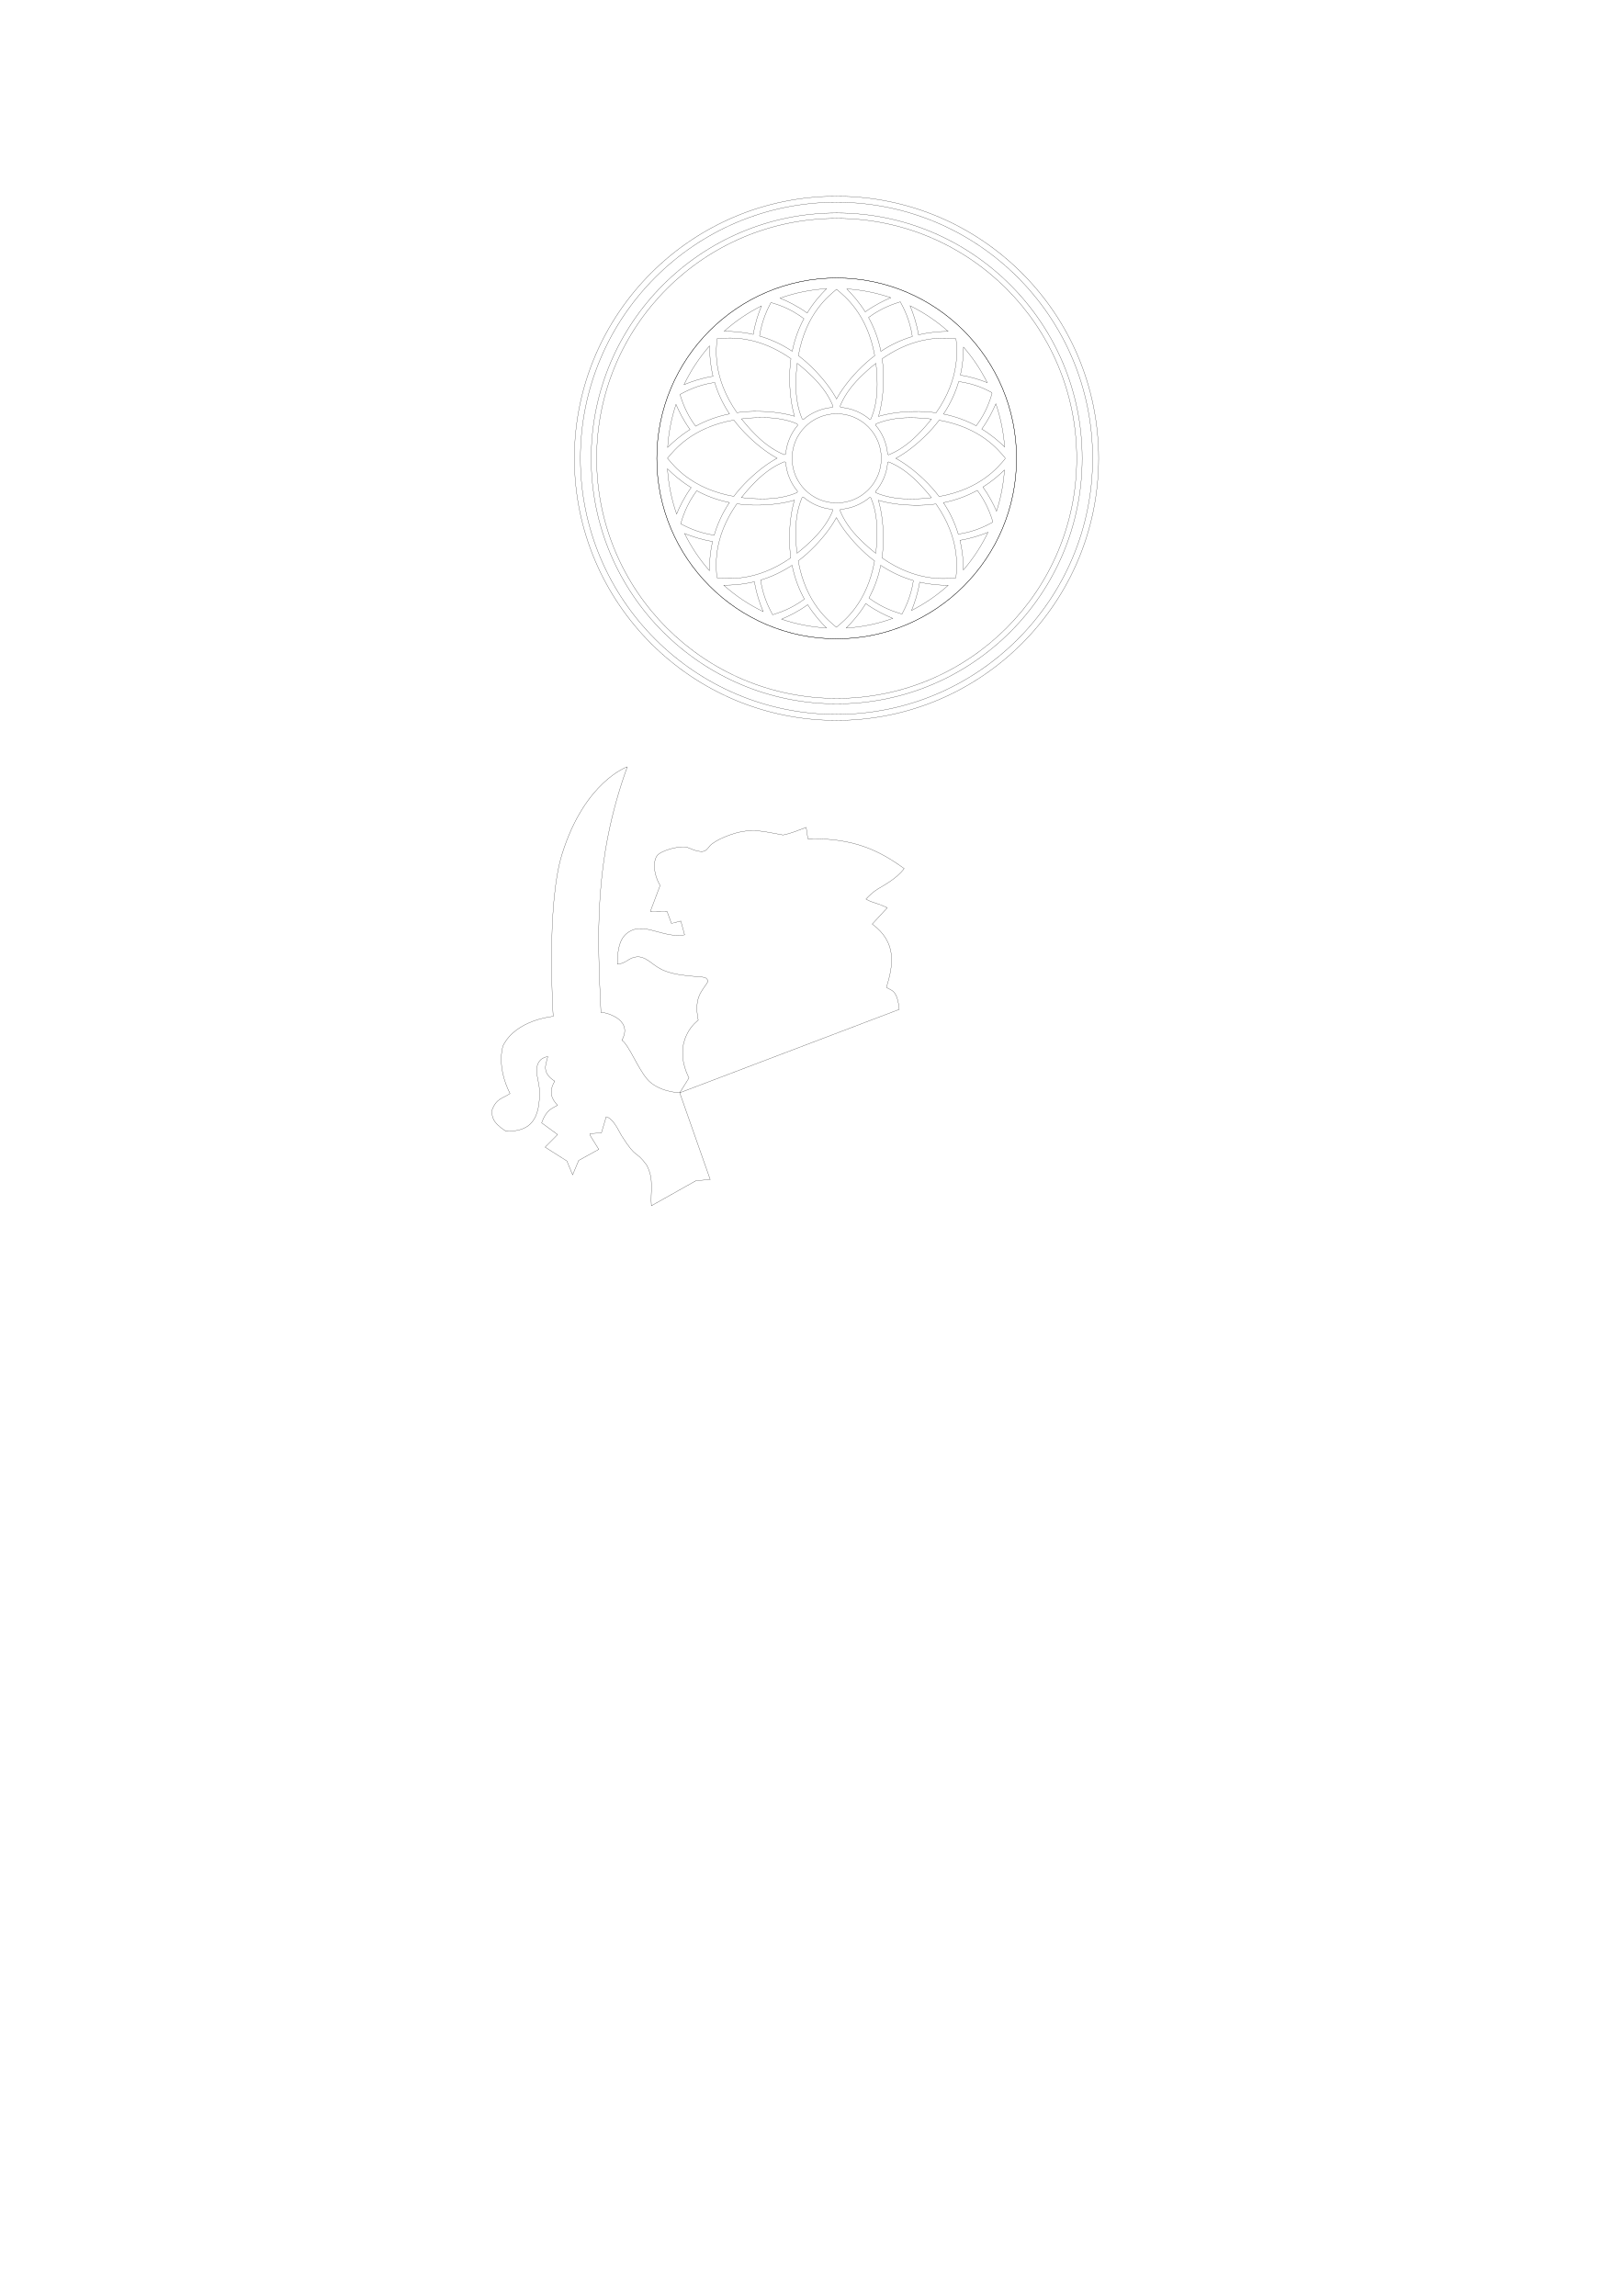
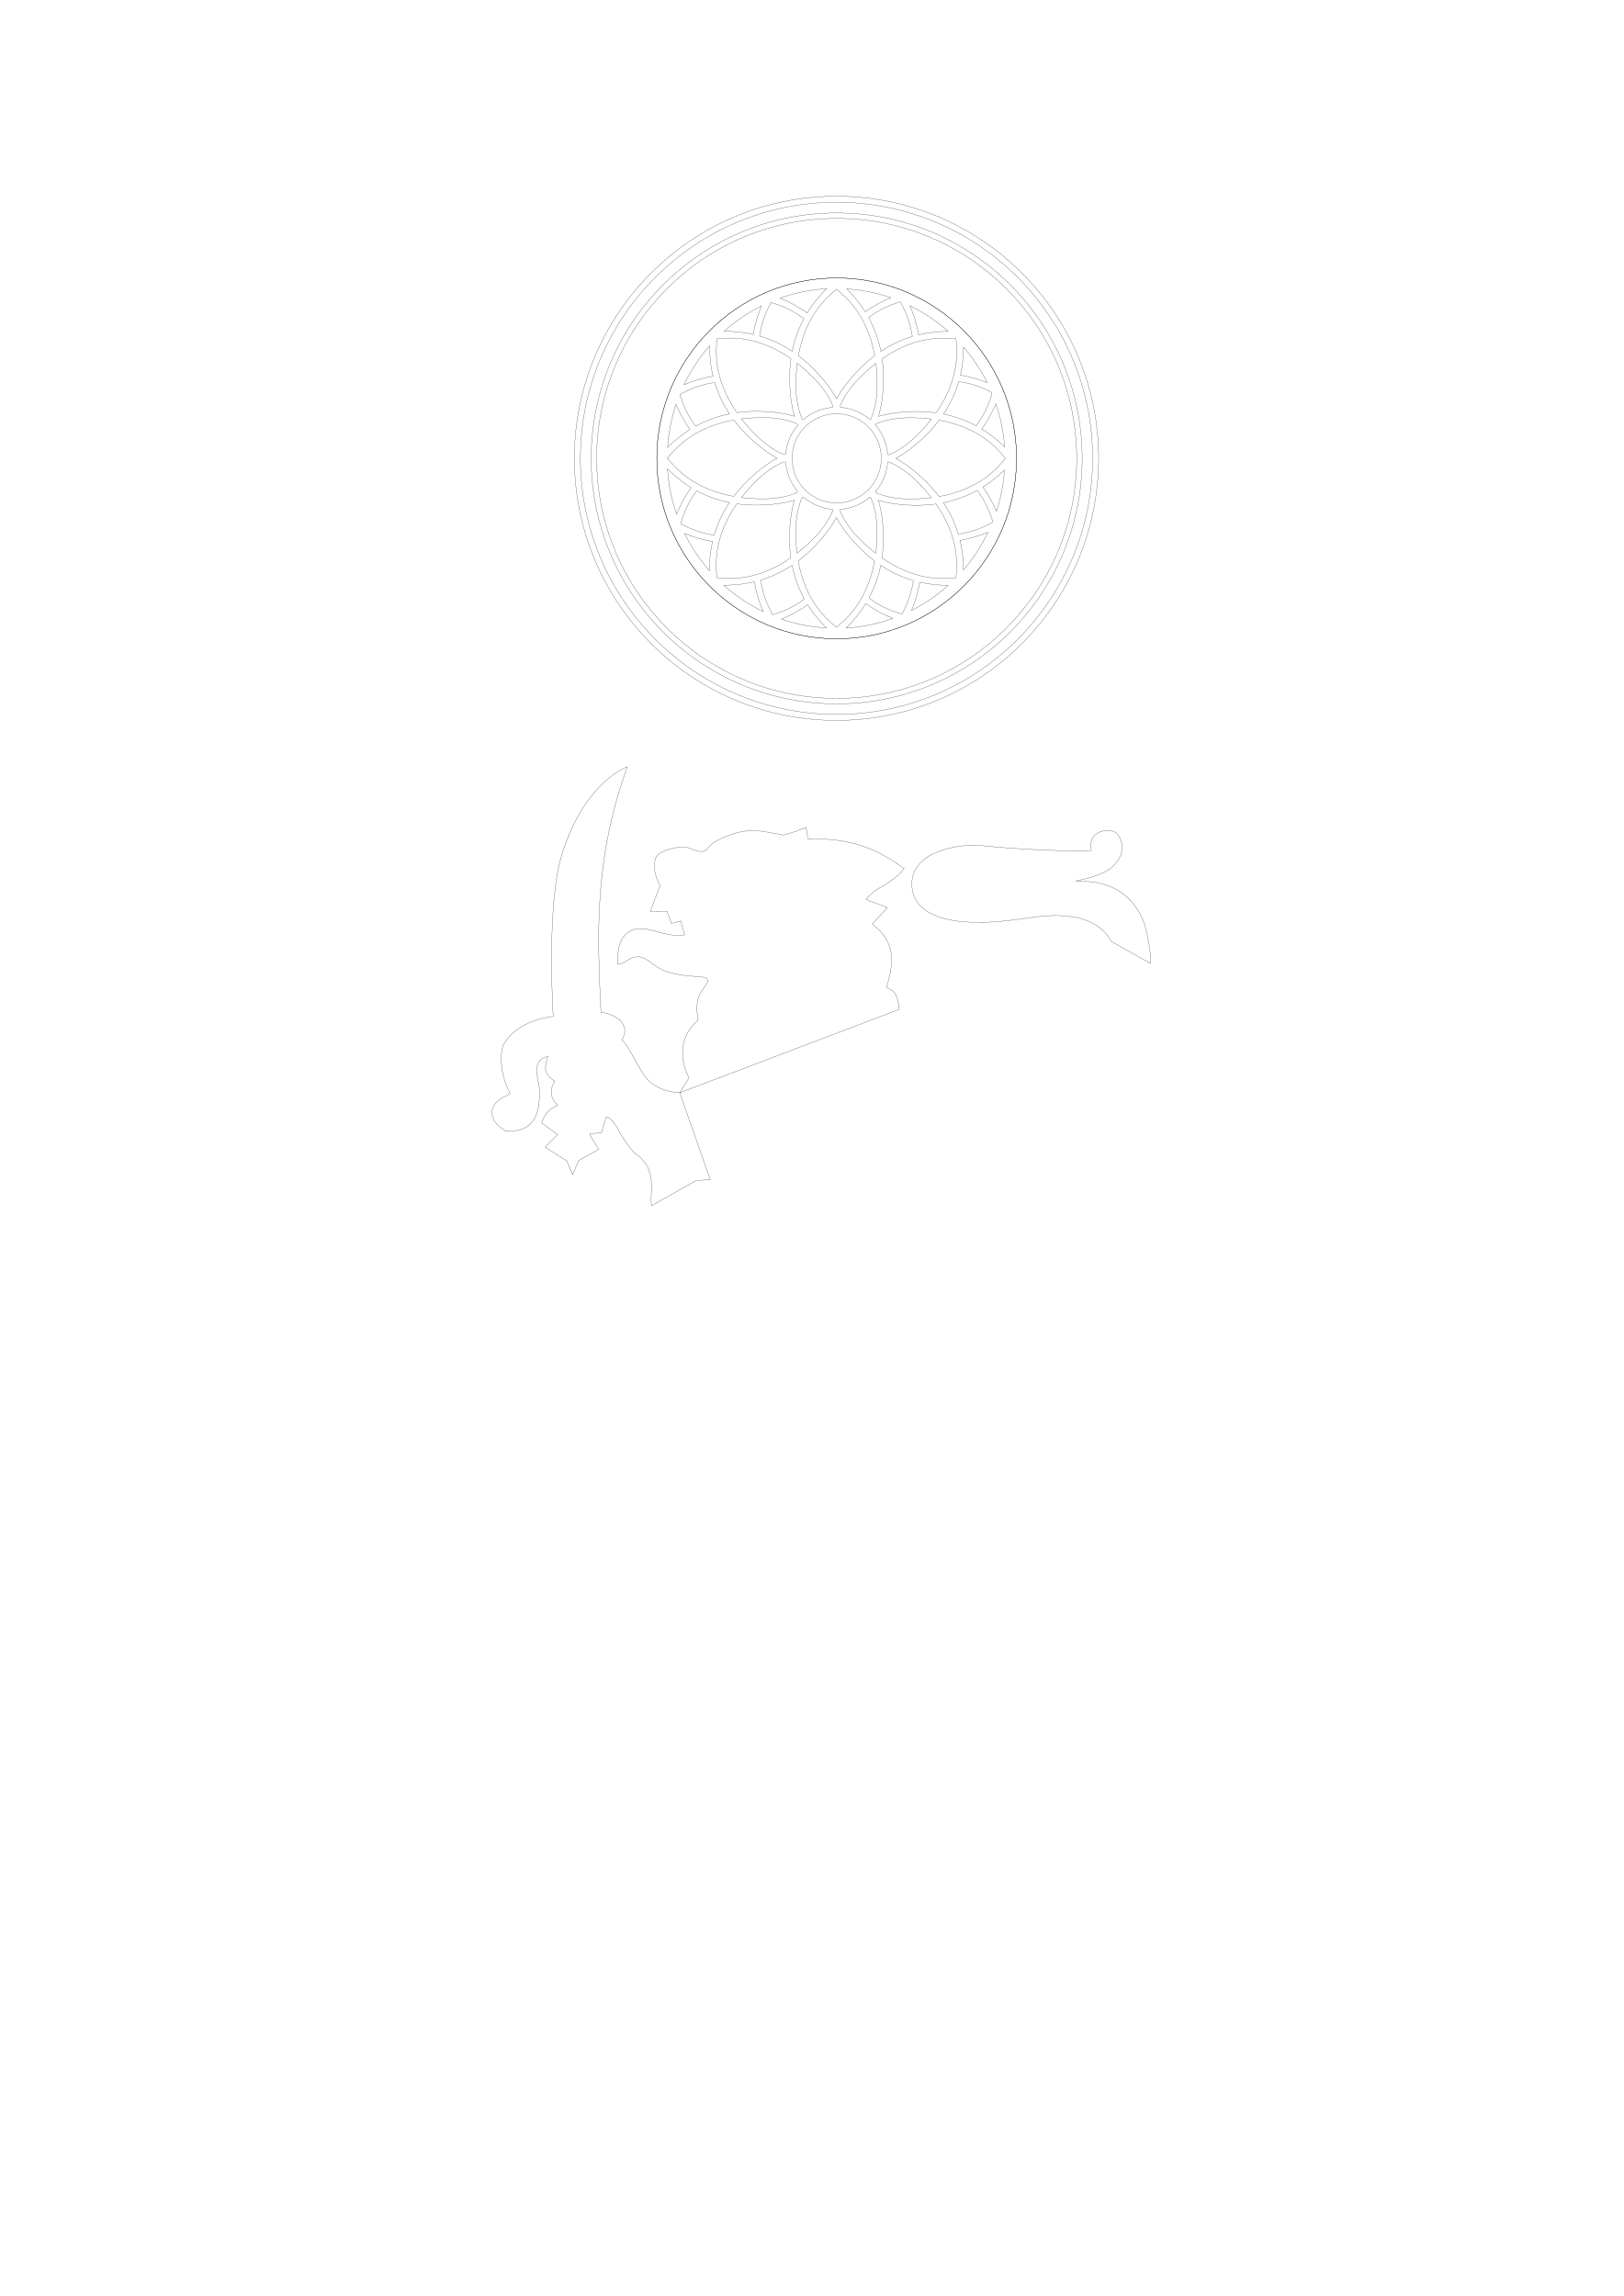
<svg xmlns="http://www.w3.org/2000/svg" width="210mm" height="297mm" viewBox="0 0 744.094 1052.362" id="svg2" version="1.1">
  <defs id="defs4" />
  <g id="layer2" style="display:inline;opacity:1">
    <g id="g4141" transform="translate(943.4758,68.10461)" style="">
      <path id="path4139" d="m -560.053,29.5 a 112.5,112.5 0 0 0 -112.5,112.5 112.5,112.5 0 0 0 112.5,112.5 112.5,112.5 0 0 0 112.5,-112.5 112.5,112.5 0 0 0 -112.5,-112.5 z m 0,2.5 a 110,110 0 0 1 110,110 110,110 0 0 1 -110,110 110,110 0 0 1 -110,-110 110,110 0 0 1 110,-110 z" style="opacity:1;fill:none;fill-opacity:1;stroke:#000000;stroke-width:0.1;stroke-miterlimit:4;stroke-dasharray:none;stroke-opacity:1" />
      <path id="path4140" d="m -560.053,59.311 a 82.428,82.69 0 0 0 -82.428,82.691 82.428,82.69 0 0 0 82.428,82.689 82.428,82.69 0 0 0 82.428,-82.689 82.428,82.69 0 0 0 -82.428,-82.691 z" style="display:inline;opacity:1;fill:none;fill-opacity:1;stroke:#000000;stroke-width:0.143;stroke-miterlimit:4;stroke-dasharray:none;stroke-opacity:1" />
      <path id="circle4220" d="m -560.053,59.311 a 82.428,82.69 0 0 0 -82.428,82.691 82.428,82.69 0 0 0 82.428,82.689 82.428,82.69 0 0 0 82.428,-82.689 82.428,82.69 0 0 0 -82.428,-82.691 z m -4.629,4.9 c -2.687,2.7 -5.937,6.328 -8.885,11.148 -4.556,-3.275 -8.93,-5.355 -12.441,-6.805 a 77.433,77.944 0 0 1 21.326,-4.344 z m 9.238,0.092 a 77.433,77.944 0 0 1 20.182,4.039 c -3.338,1.423 -7.429,3.426 -11.699,6.5 -2.831,-4.517 -5.907,-7.948 -8.482,-10.539 z m -4.668,0.193 c 3.533,2.987 14.043,11.03 17.502,30.422 -2.568,1.937 -5.146,4.202 -7.695,6.857 -4.518,4.707 -7.646,9.032 -9.803,12.982 -2.157,-3.963 -5.293,-8.303 -9.83,-13.029 -2.541,-2.647 -5.108,-4.907 -7.668,-6.84 3.464,-19.37 13.963,-27.408 17.494,-30.393 z m 29.219,5.736 c 1.314,2.51 4.317,7.791 5.518,15.908 -4.561,1.368 -9.448,3.483 -14.42,6.791 -1.221,-6.093 -3.283,-11.225 -5.656,-15.523 6.321,-4.669 11.936,-6.321 14.559,-7.176 z m -59.281,0.322 c 1.326,0.415 3.41,1.003 5.967,2.074 2.64,1.105 5.819,2.858 9.154,5.328 -2.247,4.181 -4.196,9.113 -5.367,14.943 -5.171,-3.445 -10.257,-5.615 -14.975,-6.977 1.168,-7.772 3.97,-12.911 5.221,-15.369 z m 63.752,1.482 a 77.433,77.944 0 0 1 17.457,11.74 c -3.721,0.036 -8.365,0.339 -13.584,1.598 -0.883,-5.396 -2.445,-9.865 -3.873,-13.338 z m -68.098,0.076 c -1.376,3.393 -2.894,7.77 -3.756,13.062 -5.14,-1.18 -9.699,-1.437 -13.334,-1.453 a 77.433,77.944 0 0 1 17.09,-11.609 z m -14.062,14.715 c 6.456,0.063 16.274,1.585 27.578,9.467 -0.446,3.185 -0.667,6.609 -0.592,10.289 0.133,6.523 0.98,11.794 2.248,16.113 -4.328,-1.278 -9.614,-2.13 -16.164,-2.264 -3.669,-0.075 -7.083,0.143 -10.26,0.586 -11.246,-16.146 -9.506,-29.254 -9.119,-33.861 1.385,-0.116 3.536,-0.357 6.309,-0.33 z m 96.922,0.049 c 2.772,-0.027 4.924,0.212 6.309,0.328 0.387,4.61 2.13,17.73 -9.137,33.889 -3.185,-0.446 -6.609,-0.667 -10.289,-0.592 -6.523,0.133 -11.794,0.978 -16.113,2.246 1.278,-4.328 2.132,-9.614 2.266,-16.164 0.075,-3.668 -0.143,-7.082 -0.586,-10.258 11.293,-7.866 21.101,-9.386 27.551,-9.449 z m -106.66,3.568 c 0.02,3.772 0.303,8.538 1.598,13.91 -5.367,0.878 -9.816,2.427 -13.281,3.85 a 77.433,77.944 0 0 1 11.684,-17.76 z m 116.402,0.539 a 77.433,77.944 0 0 1 10.873,16.293 c -3.285,-1.292 -7.412,-2.658 -12.324,-3.457 1.126,-4.906 1.413,-9.284 1.451,-12.836 z m -76.223,7.418 c 2.362,1.838 4.779,3.951 7.236,6.4 4.805,4.787 7.567,9.231 9.176,13.271 -0.08,0.183 -0.165,0.368 -0.244,0.551 a 23.449,23.449 0 0 0 -13.285,5.51 c -0.199,-0.08 -0.408,-0.155 -0.609,-0.234 -1.706,-3.988 -2.879,-9.074 -2.867,-15.826 0.006,-3.481 0.221,-6.694 0.594,-9.672 z m 36.064,0.031 c 0.37,2.97 0.584,6.172 0.59,9.641 0.012,6.783 -1.173,11.88 -2.893,15.875 -0.163,0.064 -0.331,0.126 -0.496,0.189 a 23.449,23.449 0 0 0 -13.385,-5.535 c -0.078,-0.177 -0.161,-0.356 -0.238,-0.533 1.613,-4.027 4.381,-8.453 9.164,-13.219 2.465,-2.456 4.889,-4.576 7.258,-6.418 z m 37.941,8.326 c 3.828,0.579 7.147,1.477 9.67,2.477 2.412,0.955 4.177,1.893 5.416,2.529 a 77.433,77.944 0 0 1 0.205,0.463 c -0.867,2.804 -2.507,8.451 -7.252,14.844 -4.193,-2.259 -9.143,-4.218 -14.998,-5.395 3.431,-5.151 5.596,-10.216 6.959,-14.918 z m -111.822,0.424 c 1.367,4.562 3.483,9.448 6.791,14.42 -6.093,1.221 -11.224,3.285 -15.523,5.658 -4.67,-6.322 -6.321,-11.94 -7.176,-14.562 2.509,-1.314 7.791,-4.315 15.908,-5.516 z m 128.848,9.766 a 77.433,77.944 0 0 1 4.023,19.797 c -2.624,-2.549 -6.043,-5.511 -10.469,-8.217 3.01,-4.188 5.012,-8.224 6.445,-11.58 z m -146.574,0.287 c 1.42,3.308 3.407,7.333 6.43,11.531 -4.359,2.731 -7.705,5.691 -10.264,8.211 a 77.433,77.944 0 0 1 3.834,-19.742 z m 73.631,4.293 a 20.449,20.449 0 0 1 20.447,20.449 20.449,20.449 0 0 1 -20.447,20.447 20.449,20.449 0 0 1 -20.449,-20.447 20.449,20.449 0 0 1 20.449,-20.449 z m -33.969,1.764 c 6.783,-0.012 11.878,1.175 15.873,2.895 0.082,0.207 0.16,0.424 0.242,0.629 a 23.449,23.449 0 0 0 -5.502,13.215 c -0.204,0.086 -0.414,0.186 -0.619,0.275 -4.027,-1.613 -8.45,-4.381 -13.217,-9.164 -2.457,-2.466 -4.577,-4.89 -6.42,-7.26 2.97,-0.37 6.173,-0.584 9.643,-0.59 z m 67.754,0.068 c 3.481,0.006 6.694,0.221 9.672,0.594 -1.838,2.362 -3.952,4.777 -6.4,7.234 -4.788,4.805 -9.229,7.573 -13.27,9.182 -0.143,-0.062 -0.286,-0.128 -0.43,-0.193 a 23.449,23.449 0 0 0 -5.58,-13.475 c 0.06,-0.159 0.12,-0.318 0.182,-0.475 3.988,-1.707 9.074,-2.879 15.826,-2.867 z m -80.914,1.057 c 1.937,2.569 4.203,5.145 6.859,7.695 4.707,4.518 9.034,7.646 12.984,9.803 -3.963,2.157 -8.307,5.291 -13.033,9.828 -2.648,2.542 -4.905,5.11 -6.838,7.67 -19.369,-3.465 -27.408,-13.965 -30.393,-17.496 2.986,-3.533 11.031,-14.04 30.42,-17.5 z m 94.102,0.072 c 18.976,3.395 27.042,13.501 30.17,17.232 a 77.433,77.944 0 0 1 0.01,0.279 77.433,77.944 0 0 1 -0.012,0.252 c -3.131,3.735 -11.205,13.844 -30.197,17.232 -1.937,-2.568 -4.203,-5.144 -6.859,-7.693 -4.707,-4.518 -9.032,-7.648 -12.982,-9.805 3.963,-2.157 8.307,-5.291 13.033,-9.828 2.648,-2.542 4.905,-5.11 6.838,-7.67 z m -70.943,19.045 c 0.203,0.089 0.411,0.185 0.613,0.271 a 23.449,23.449 0 0 0 5.438,13.291 c -0.075,0.19 -0.148,0.388 -0.223,0.578 -3.988,1.707 -9.074,2.879 -15.826,2.867 -3.481,-0.006 -6.694,-0.221 -9.672,-0.594 1.838,-2.362 3.951,-4.779 6.4,-7.236 4.787,-4.804 9.229,-7.569 13.27,-9.178 z m 47.762,0.062 c 4.027,1.613 8.452,4.379 13.219,9.162 2.457,2.466 4.575,4.892 6.418,7.262 -2.97,0.37 -6.173,0.584 -9.643,0.59 -6.783,0.012 -11.878,-1.175 -15.873,-2.895 -0.058,-0.148 -0.116,-0.299 -0.174,-0.449 a 23.449,23.449 0 0 0 5.633,-13.484 c 0.14,-0.063 0.281,-0.125 0.42,-0.186 z m -101.338,3.17 c 2.671,2.632 6.209,5.759 10.863,8.605 -3.178,4.422 -5.229,8.67 -6.674,12.129 a 77.433,77.944 0 0 1 -4.189,-20.734 z m 154.436,0.547 a 77.433,77.944 0 0 1 -3.629,18.914 c -1.407,-3.223 -3.355,-7.083 -6.242,-11.094 4.131,-2.588 7.364,-5.389 9.871,-7.82 z m -12.436,9.33 c 4.552,6.163 6.221,11.609 7.094,14.311 a 77.433,77.944 0 0 1 -0.131,0.361 c -2.574,1.356 -7.76,4.231 -15.697,5.404 -1.367,-4.562 -3.483,-9.448 -6.791,-14.42 6.094,-1.221 11.226,-3.283 15.525,-5.656 z m -128.594,0.188 c 4.192,2.258 9.142,4.218 14.996,5.395 -3.445,5.172 -5.613,10.258 -6.975,14.977 -7.772,-1.168 -12.911,-3.97 -15.369,-5.221 0.846,-2.703 2.457,-8.562 7.348,-15.15 z m 48.867,2.9 a 23.449,23.449 0 0 0 13.311,5.598 c 0.074,0.168 0.152,0.337 0.225,0.504 -1.613,4.027 -4.379,8.452 -9.162,13.219 -2.466,2.457 -4.89,4.577 -7.26,6.42 -0.37,-2.97 -0.584,-6.173 -0.59,-9.643 -0.012,-6.782 1.173,-11.878 2.893,-15.873 0.193,-0.076 0.392,-0.149 0.584,-0.225 z m 30.461,0.102 c 0.148,0.057 0.297,0.112 0.443,0.17 1.707,3.988 2.881,9.073 2.869,15.826 -0.006,3.481 -0.221,6.694 -0.594,9.672 -2.362,-1.838 -4.778,-3.953 -7.236,-6.402 -4.805,-4.787 -7.569,-9.229 -9.178,-13.27 0.071,-0.162 0.145,-0.327 0.217,-0.49 a 23.449,23.449 0 0 0 13.479,-5.506 z m -34.533,1.322 c -1.278,4.328 -2.132,9.614 -2.266,16.164 -0.075,3.669 0.143,7.083 0.586,10.26 -16.146,11.245 -29.252,9.504 -33.859,9.117 -0.387,-4.61 -2.13,-17.727 9.135,-33.885 3.186,0.446 6.61,0.667 10.291,0.592 6.523,-0.133 11.794,-0.98 16.113,-2.248 z m 38.457,0.051 c 4.328,1.278 9.614,2.13 16.164,2.264 3.669,0.075 7.083,-0.143 10.26,-0.586 11.246,16.146 9.506,29.254 9.119,33.861 -4.61,0.387 -17.729,2.129 -33.887,-9.137 0.446,-3.185 0.667,-6.609 0.592,-10.289 -0.133,-6.523 -0.98,-11.794 -2.248,-16.113 z m -19.24,7.939 c 2.157,3.964 5.293,8.303 9.83,13.029 2.542,2.648 5.11,4.907 7.67,6.84 -3.465,19.37 -13.965,27.408 -17.496,30.393 -3.533,-2.987 -14.043,-11.03 -17.502,-30.422 2.568,-1.937 5.146,-4.202 7.695,-6.857 4.518,-4.707 7.646,-9.032 9.803,-12.982 z m 69.482,6.721 a 77.433,77.944 0 0 1 -11.273,17.277 c -0.035,-3.723 -0.336,-8.373 -1.596,-13.598 5.153,-0.843 9.464,-2.306 12.869,-3.68 z m -139.061,0.553 c 3.363,1.351 7.661,2.821 12.838,3.664 -1.184,5.156 -1.439,9.725 -1.453,13.365 a 77.433,77.944 0 0 1 -11.385,-17.029 z m 49.266,14.553 c 1.221,6.093 3.283,11.225 5.656,15.523 -6.321,4.668 -11.936,6.322 -14.559,7.176 -1.314,-2.51 -4.317,-7.791 -5.518,-15.908 4.561,-1.368 9.448,-3.483 14.42,-6.791 z m 40.625,0.031 c 5.171,3.445 10.257,5.615 14.975,6.977 -1.168,7.772 -3.97,12.911 -5.221,15.369 -2.703,-0.846 -8.56,-2.458 -15.148,-7.348 2.259,-4.193 4.218,-9.143 5.395,-14.998 z m -57.871,7.525 c 0.913,5.579 2.551,10.173 4.018,13.691 a 77.433,77.944 0 0 1 -18.08,-12.09 c 3.794,-0.014 8.618,-0.288 14.062,-1.602 z m 75.727,0.199 c 5.012,1.151 9.472,1.425 13.062,1.453 a 77.433,77.944 0 0 1 -16.781,11.518 c 1.366,-3.381 2.864,-7.725 3.719,-12.971 z m -24.709,9.816 c 4.539,3.262 8.896,5.338 12.4,6.787 a 77.433,77.944 0 0 1 -21.371,4.447 c 2.703,-2.708 5.992,-6.364 8.971,-11.234 z m -26.605,0.518 c 2.875,4.588 6.004,8.057 8.604,10.66 a 77.433,77.944 0 0 1 -20.6,-4.033 c 3.389,-1.429 7.599,-3.461 11.996,-6.627 z" style="display:inline;opacity:1;fill:none;fill-opacity:1;stroke:#000000;stroke-width:0.1;stroke-miterlimit:4;stroke-dasharray:none;stroke-opacity:1" />
      <path id="path4146" d="M -560.129,21.842 A 120.12,120.12 0 0 0 -680.25,141.963 120.12,120.12 0 0 0 -560.129,262.082 120.12,120.12 0 0 0 -440.01,141.963 120.12,120.12 0 0 0 -560.129,21.842 Z m 0,2.75 A 117.37,117.37 0 0 1 -442.76,141.963 117.37,117.37 0 0 1 -560.129,259.332 117.37,117.37 0 0 1 -677.5,141.963 117.37,117.37 0 0 1 -560.129,24.592 Z" style="opacity:1;fill:none;fill-opacity:1;stroke:#000000;stroke-width:0.1;stroke-miterlimit:4;stroke-dasharray:none;stroke-opacity:1" />
    </g>
    <path style="fill:none;fill-rule:evenodd;stroke:#000000;stroke-width:0.1;stroke-linecap:butt;stroke-linejoin:miter;stroke-miterlimit:4;stroke-dasharray:none;stroke-opacity:1" d="m 287.476,351.467 c -15.661,43.34 -13.623,78.246 -12.083,112.606 0.61,-0.453 15.29,2.571 9.595,12.708 3.275,2.257 7.093,12.506 11.557,17.788 5.093,6.027 14.955,6.295 14.955,6.295 l 13.965,39.775 -6.541,0.53 -20.418,11.49 c -0.576,-6.209 1.425,-12.063 -2.184,-18.691 -5.283,-7.21 -4.268,-2.044 -11.554,-13.565 -2.405,-4.67 -4.558,-8.011 -6.961,-8.548 l -2.184,7.373 -5.261,0.384 -0.04,0.614 4.085,6.582 -9.202,5.065 -2.786,6.612 -2.63,-6.343 -9.983,-6.353 5.73,-5.771 -7.321,-5.366 c 2.18,-6.076 4.769,-6.568 7.287,-8.043 -2.539,-2.802 -4.322,-5.919 -1.276,-11.049 -6.304,-4.082 -3.924,-7.816 -3.182,-11.314 -3.508,0.674 -4.849,2.828 -5.106,5.836 -0.257,3.008 1.468,6.706 1.321,11.281 -0.077,13.792 -6.037,17.297 -15.417,17.133 -6.594,-4.28 -6.299,-6.838 -6.43,-9.502 1.984,-5.733 5.424,-5.644 8.309,-7.778 -6.463,-12.878 -3.182,-21.92 -3.182,-21.92 5.929,-11.979 22.981,-13.435 22.981,-13.435 0,0 -3.342,-50.708 4.066,-74.423 10.429,-33.389 29.894,-39.973 29.894,-39.973 z" id="path4142" />
    <path style="fill:none;fill-rule:evenodd;stroke:#000000;stroke-width:0.1;stroke-linecap:butt;stroke-linejoin:miter;stroke-miterlimit:4;stroke-dasharray:none;stroke-opacity:1" d="m 311.499,500.869 4.227,-6.777 c -8.493,-17.466 4.25,-26.5 4.25,-26.5 -2.153,-11 2.018,-13.343 4.537,-17.854 -0.741,-2.162 -2.249,-1.716 -3.537,-2.021 -6.201,-0.359 -11.617,-1.003 -15.875,-2.562 -5.98,-2.19 -7.808,-6.211 -12.562,-6.625 -4.748,0.154 -5.198,3.131 -9.625,3.375 -0.003,-7.167 1.217,-11.776 4.625,-14.312 4.274,-3.262 9.085,-1.813 13.75,-0.529 4.333,1.193 8.341,2.183 12.445,1.422 l -1.724,-6.338 -4.302,1.081 -2.008,-5.456 -7.662,-0.055 4.471,-11.872 c -3.559,-6.117 -3.156,-12.459 -0.721,-14.316 3.369,-2.57 11.081,-3.943 13.062,-3.188 2.554,0.974 4.498,2.006 6.875,1.938 1.785,-0.052 2.503,-1.261 3.412,-2.387 2.328,-2.883 11.341,-6.477 16.582,-6.983 6.568,-0.634 11.17,0.793 17.131,1.808 3.724,-0.723 7.197,-2.234 10.596,-3.5 l 0.779,5.25 c 20.982,-0.493 32.754,5.392 44.125,13.625 -3.387,4.7 -10.209,8.211 -12,9.312 -2.366,1.456 -3.95,3.068 -5.5,4.688 3.25,1.945 4.062,1.236 9.75,4 l -6.875,7.438 c 11.438,8.542 9.662,18.716 6.5,29.062 2.343,1.503 4.949,1.003 5.875,10.062 z" id="path4144" />
+     <path style="fill:none;fill-rule:evenodd;stroke:#000000;stroke-width:0.1;stroke-linecap:butt;stroke-linejoin:miter;stroke-miterlimit:4;stroke-dasharray:none;stroke-opacity:1" d="m 509.238,431.467 c -8.774,-15.892 -31.752,-11.667 -41.841,-10.198 -31.252,4.55 -48.797,-1.358 -49.497,-15.203 -0.857,-16.932 23.764,-19.232 30.759,-18.562 17.063,1.635 33.966,2.67 51.486,2.475 -2.228,-9.917 9.494,-10.98 11.977,-7.601 6.345,8.635 -3.219,15.919 -4.154,16.308 -4.829,2.894 -9.877,4.038 -14.938,5.082 1.639,0.807 19.816,-2.681 29.698,15.556 3.864,7.13 4.962,22.275 4.574,22.318 z" id="path4145" />
  </g>
</svg>
